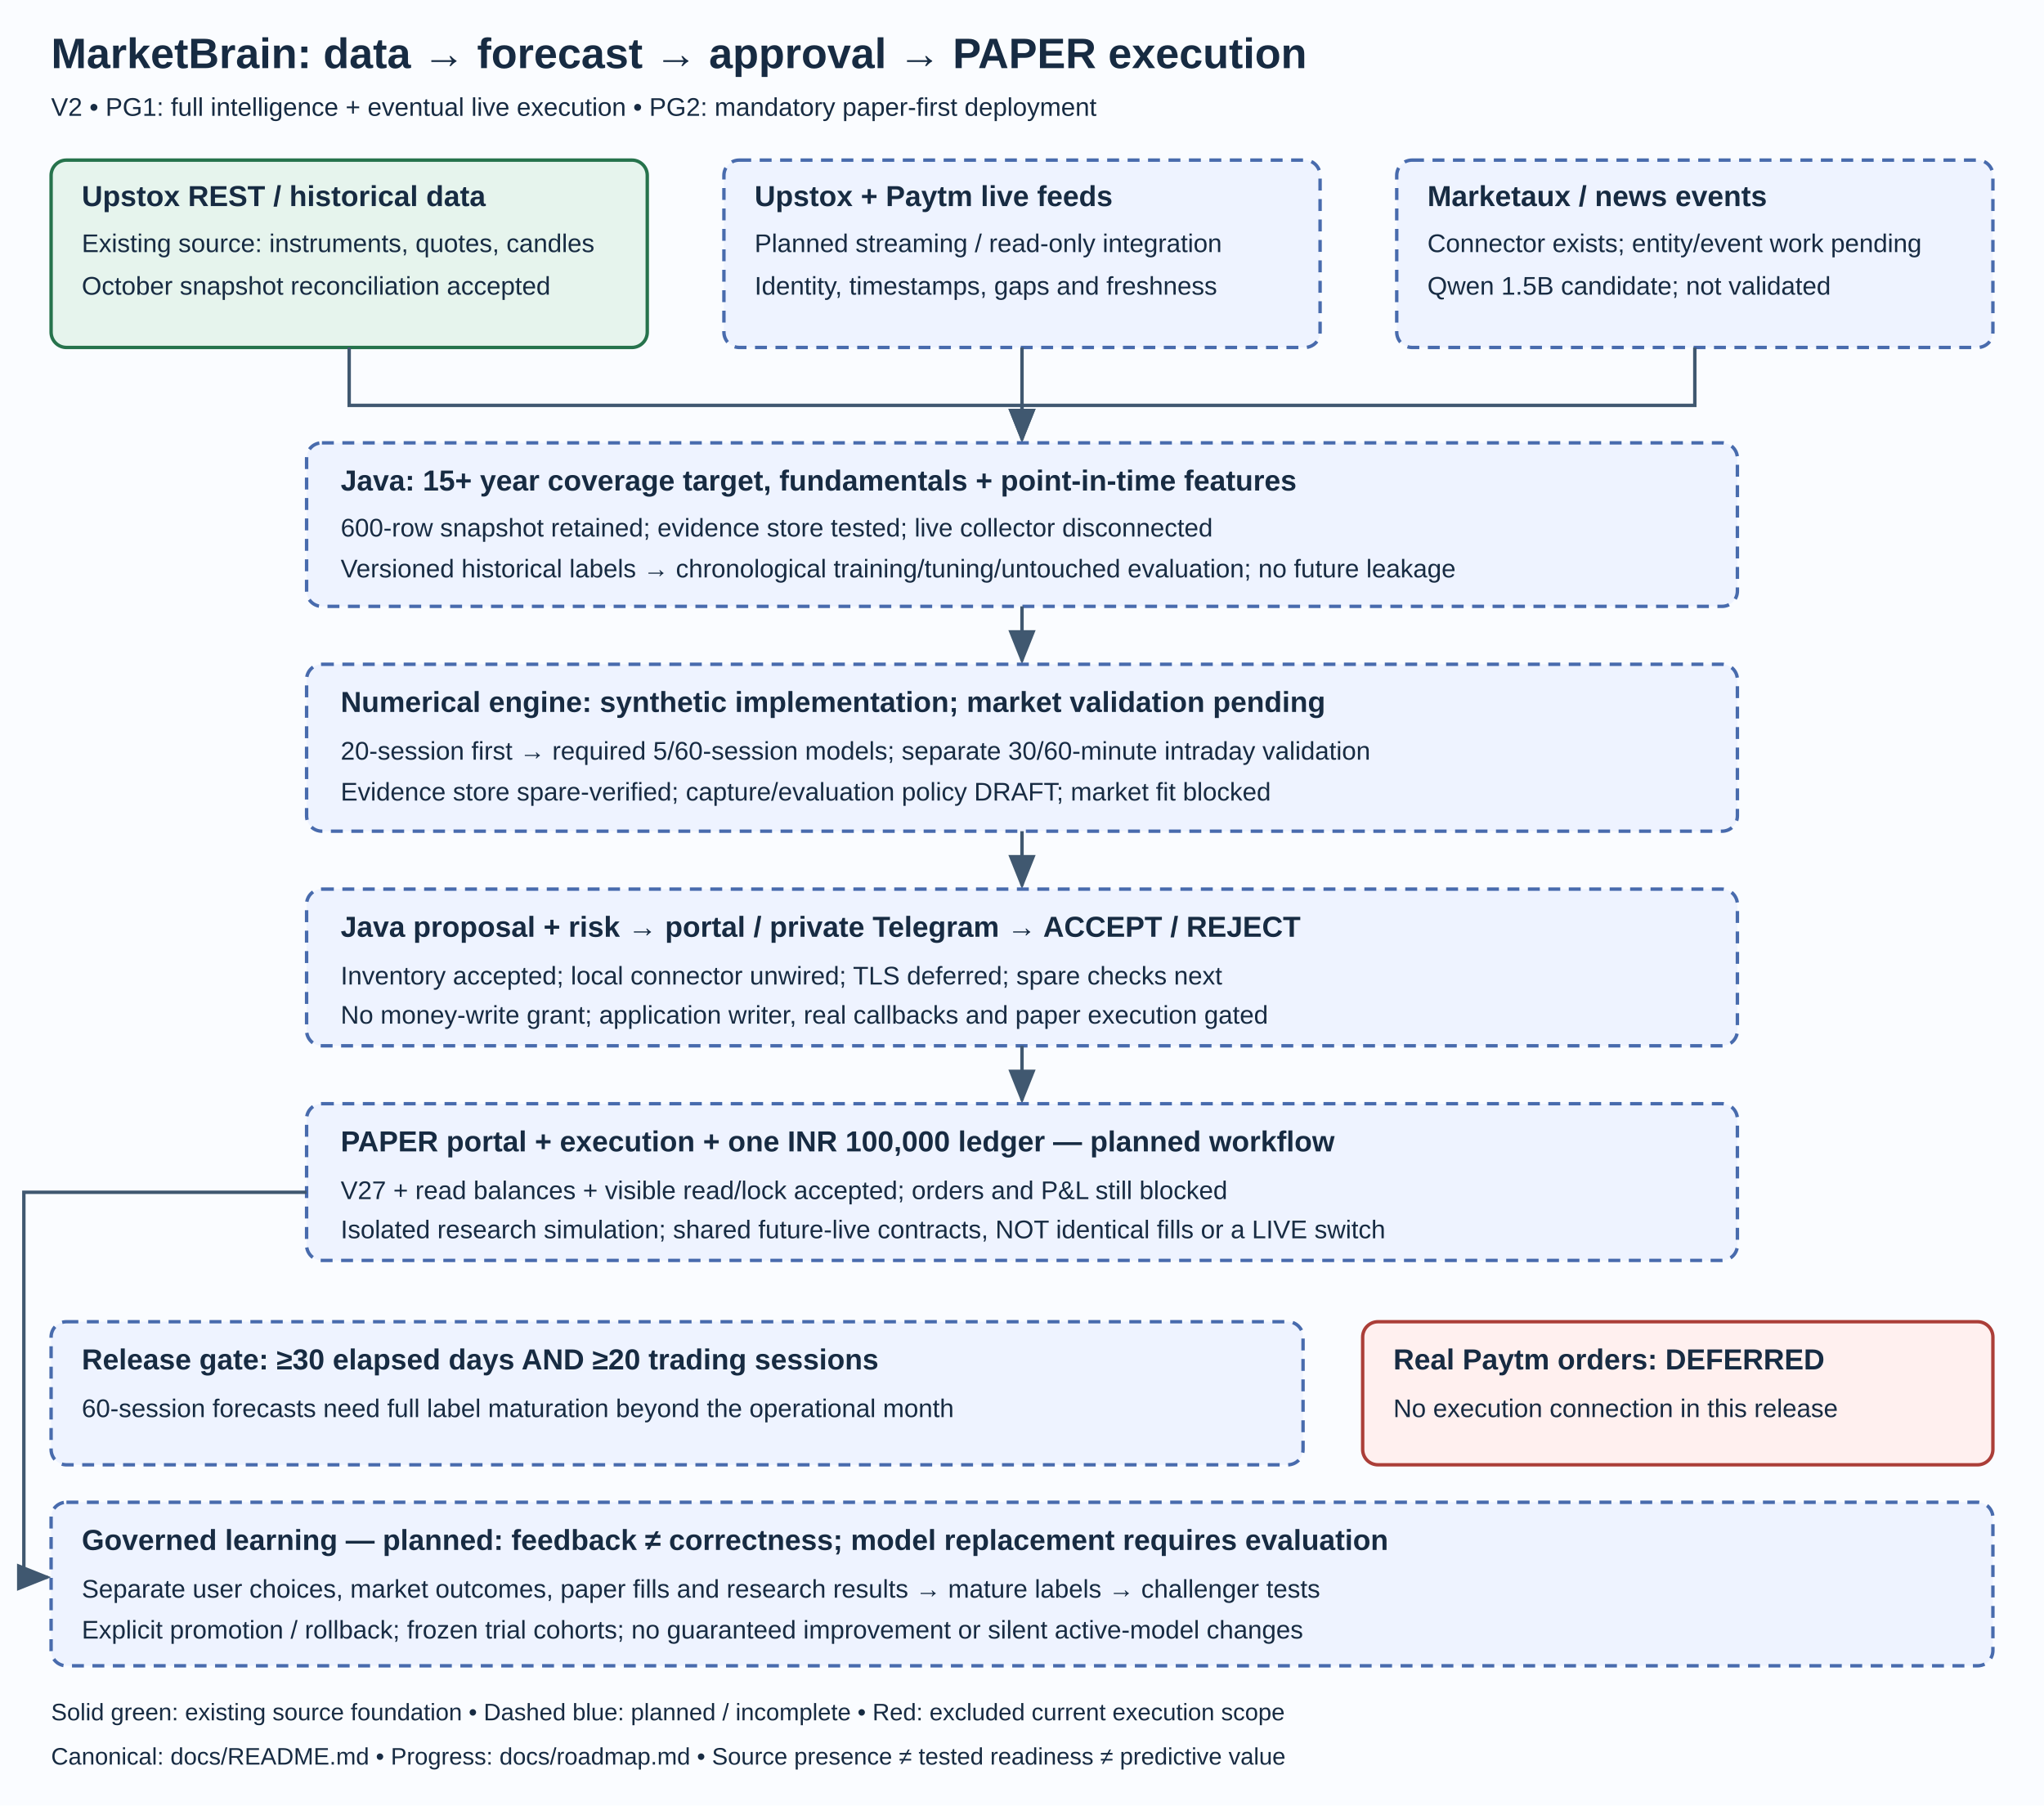
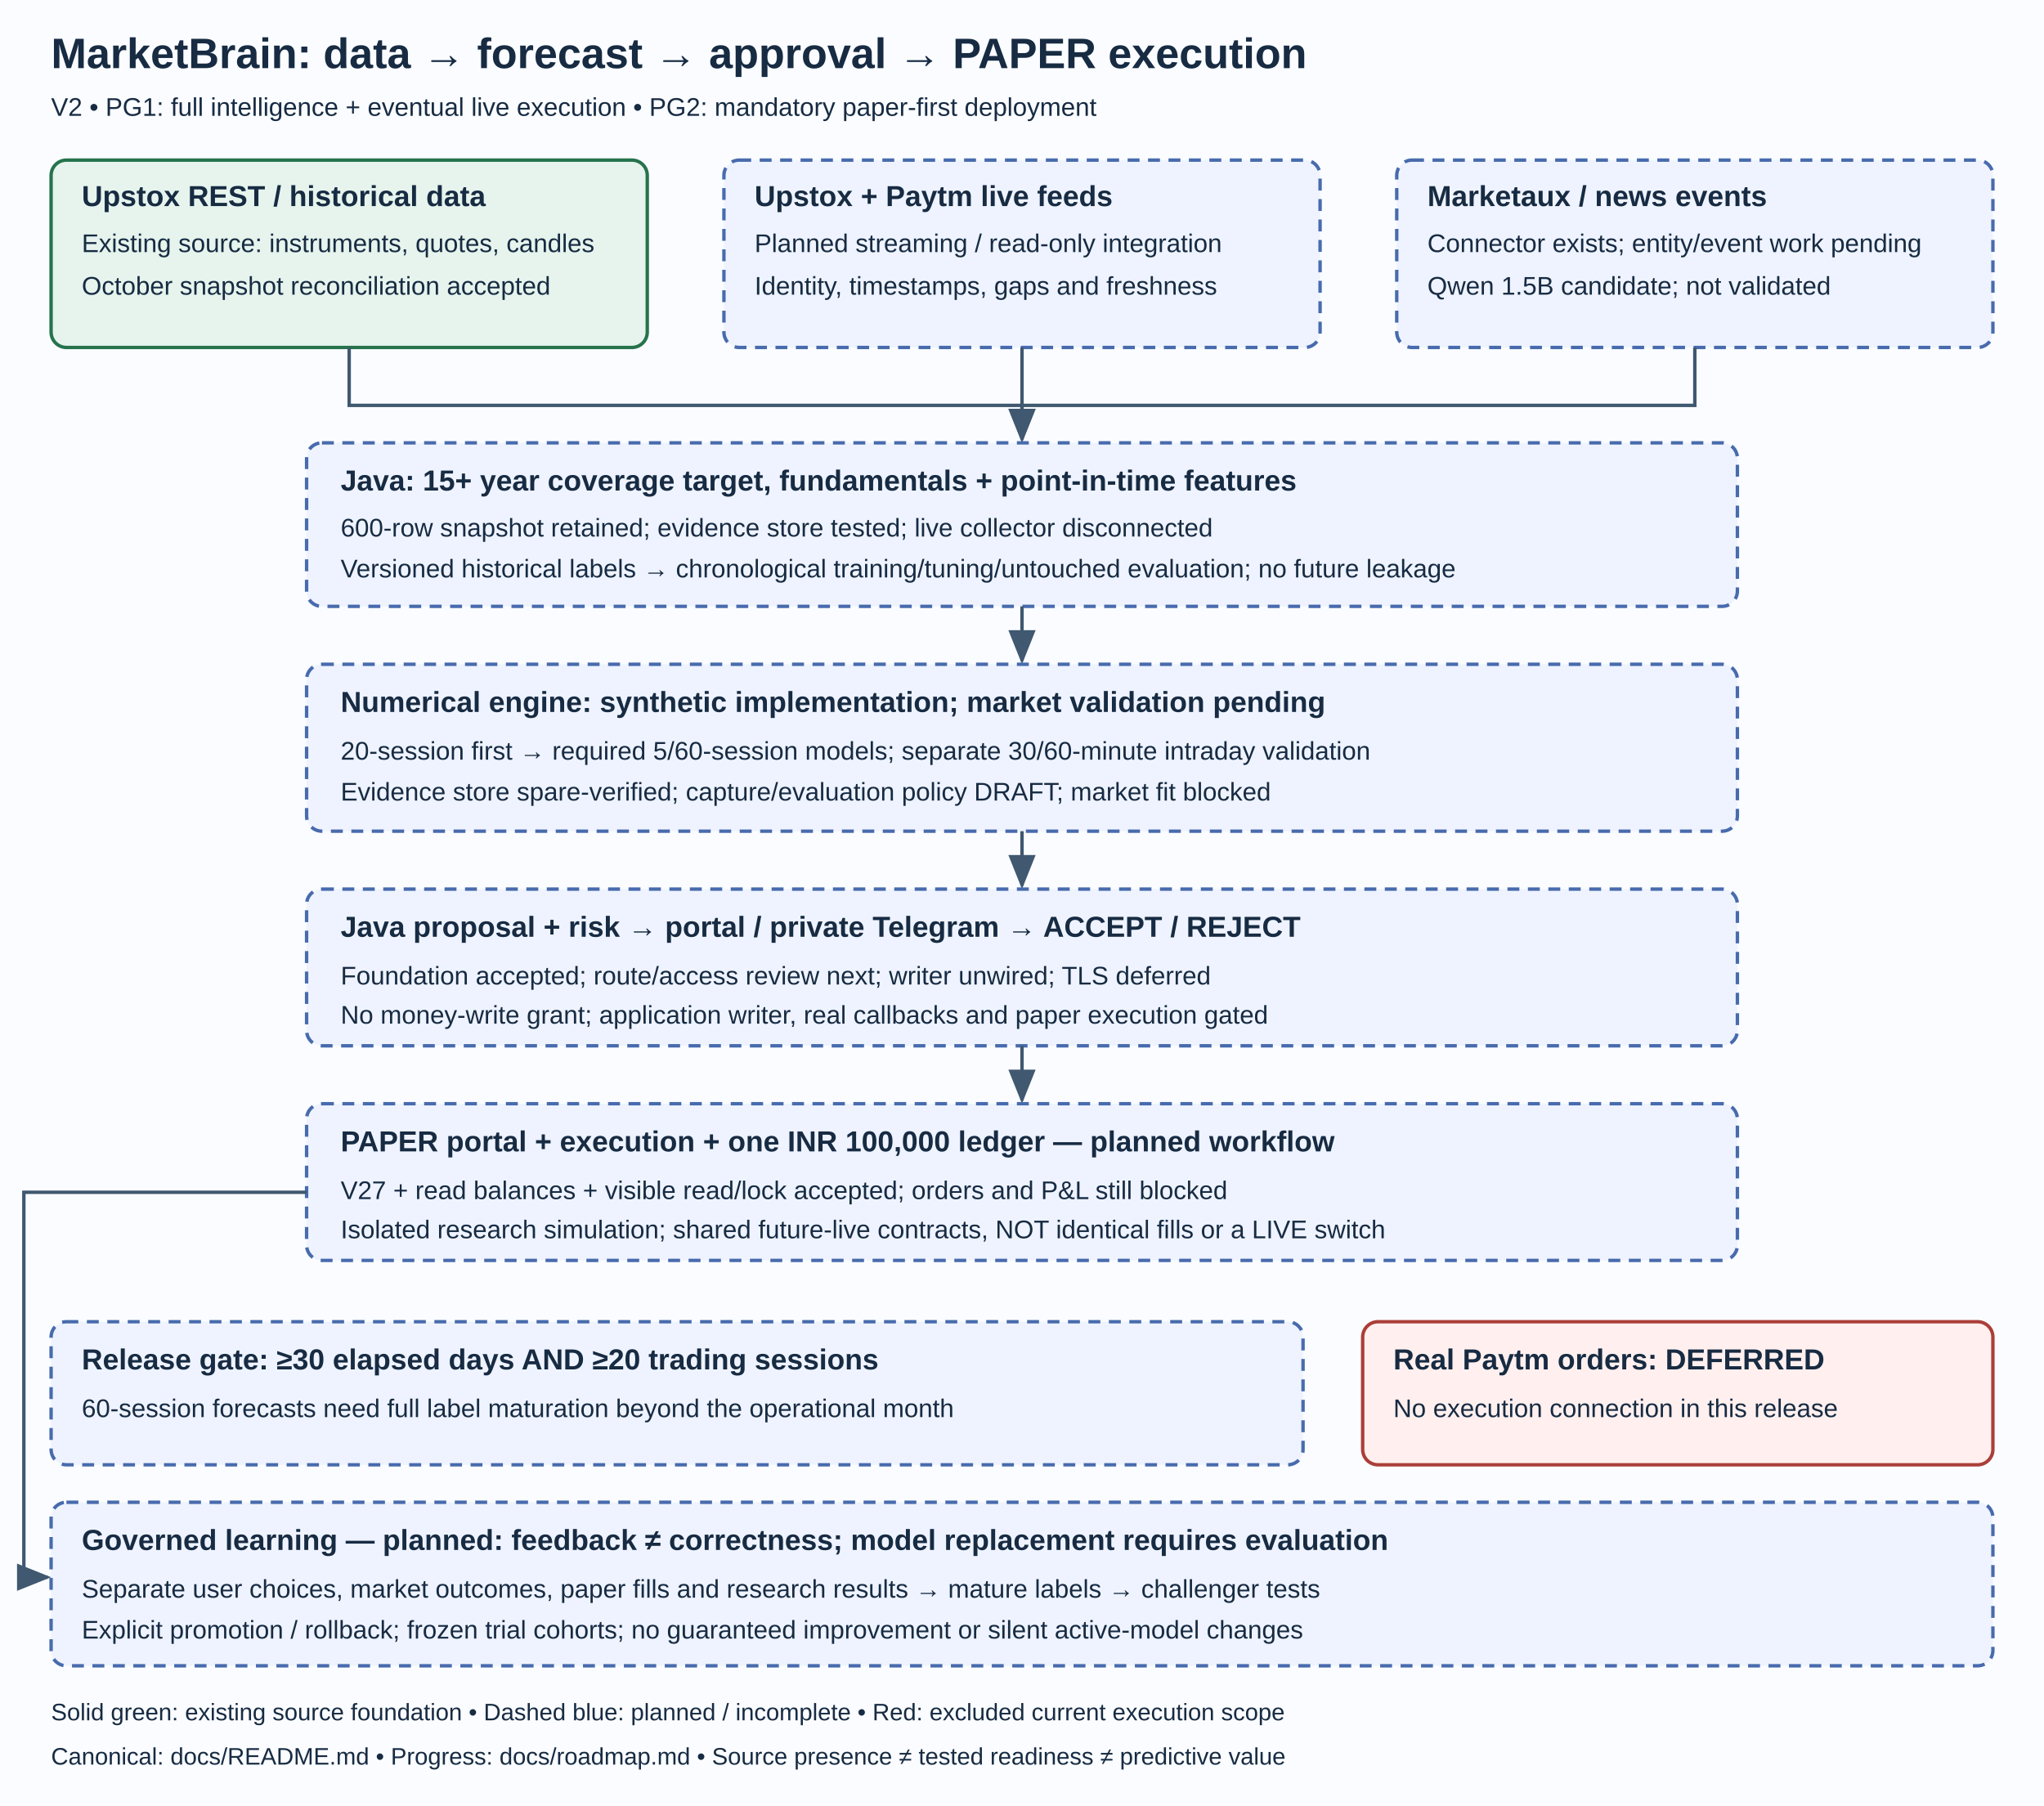
<svg xmlns="http://www.w3.org/2000/svg" width="1200" height="1060" viewBox="0 0 1200 1060" role="img" aria-labelledby="title desc">
  <defs>
    <marker id="arrow" markerWidth="10" markerHeight="8" refX="9" refY="4" orient="auto">
      <path d="M0,0 L10,4 L0,8 Z" fill="#405870" />
    </marker>
    <style>
      text { font-family: Arial, sans-serif; fill: #172b42; }
      .heading { font-size: 25px; font-weight: bold; }
      .label { font-size: 17px; font-weight: bold; }
      .body { font-size: 15px; }
      .small { font-size: 14px; }
      .existing { fill: #e6f4ed; stroke: #26734c; stroke-width: 2; }
      .planned { fill: #eef3ff; stroke: #486bad; stroke-width: 2; stroke-dasharray: 7 5; }
      .blocked { fill: #fff0ef; stroke: #ab3e38; stroke-width: 2; }
      .line { fill: none; stroke: #405870; stroke-width: 2; marker-end: url(#arrow); }
    </style>
  </defs>
  <rect width="1200" height="1060" fill="#fafcff" />
  <text x="30" y="40" class="heading">MarketBrain: data → forecast → approval → PAPER execution</text>
  <text x="30" y="68" class="body">V2 • PG1: full intelligence + eventual live execution • PG2: mandatory paper-first deployment</text>
  <rect x="30" y="94" width="350" height="110" rx="9" class="existing" />
  <text x="48" y="121" class="label">Upstox REST / historical data</text>
  <text x="48" y="148" class="body">Existing source: instruments, quotes, candles</text>
  <text x="48" y="173" class="body">October snapshot reconciliation accepted</text>
  <rect x="425" y="94" width="350" height="110" rx="9" class="planned" />
  <text x="443" y="121" class="label">Upstox + Paytm live feeds</text>
  <text x="443" y="148" class="body">Planned streaming / read-only integration</text>
  <text x="443" y="173" class="body">Identity, timestamps, gaps and freshness</text>
  <rect x="820" y="94" width="350" height="110" rx="9" class="planned" />
  <text x="838" y="121" class="label">Marketaux / news events</text>
  <text x="838" y="148" class="body">Connector exists; entity/event work pending</text>
  <text x="838" y="173" class="body">Qwen 1.5B candidate; not validated</text>
  <path d="M205 204 V238 H600 V258" class="line" />
  <path d="M600 204 V258" class="line" />
  <path d="M995 204 V238 H600" fill="none" stroke="#405870" stroke-width="2" />
  <rect x="180" y="260" width="840" height="96" rx="9" class="planned" />
  <text x="200" y="288" class="label">Java: 15+ year coverage target, fundamentals + point-in-time features</text>
  <text x="200" y="315" class="body">600-row snapshot retained; evidence store tested; live collector disconnected</text>
  <text x="200" y="339" class="body">Versioned historical labels → chronological training/tuning/untouched evaluation; no future leakage</text>
  <path d="M600 356 V388" class="line" />
  <rect x="180" y="390" width="840" height="98" rx="9" class="planned" />
  <text x="200" y="418" class="label">Numerical engine: synthetic implementation; market validation pending</text>
  <text x="200" y="446" class="body">20-session first → required 5/60-session models; separate 30/60-minute intraday validation</text>
  <text x="200" y="470" class="body">Evidence store spare-verified; capture/evaluation policy DRAFT; market fit blocked</text>
  <path d="M600 488 V520" class="line" />
  <rect x="180" y="522" width="840" height="92" rx="9" class="planned" />
  <text x="200" y="550" class="label">Java proposal + risk → portal / private Telegram → ACCEPT / REJECT</text>
-   <text x="200" y="578" class="body">Inventory accepted; local connector unwired; TLS deferred; spare checks next</text>
+   <text x="200" y="578" class="body">Foundation accepted; route/access review next; writer unwired; TLS deferred</text>
  <text x="200" y="601" class="body">No money-write grant; application writer, real callbacks and paper execution gated</text>
  <path d="M600 614 V646" class="line" />
  <rect x="180" y="648" width="840" height="92" rx="9" class="planned" />
  <text x="200" y="676" class="label">PAPER portal + execution + one INR 100,000 ledger — planned workflow</text>
  <text x="200" y="704" class="body">V27 + read balances + visible read/lock accepted; orders and P&amp;L still blocked</text>
  <text x="200" y="727" class="body">Isolated research simulation; shared future-live contracts, NOT identical fills or a LIVE switch</text>
  <rect x="30" y="776" width="735" height="84" rx="9" class="planned" />
  <text x="48" y="804" class="label">Release gate: ≥30 elapsed days AND ≥20 trading sessions</text>
  <text x="48" y="832" class="body">60-session forecasts need full label maturation beyond the operational month</text>
  <rect x="800" y="776" width="370" height="84" rx="9" class="blocked" />
  <text x="818" y="804" class="label">Real Paytm orders: DEFERRED</text>
  <text x="818" y="832" class="body">No execution connection in this release</text>
  <path d="M180 700 H14 V926 H28" class="line" />
  <rect x="30" y="882" width="1140" height="96" rx="9" class="planned" />
  <text x="48" y="910" class="label">Governed learning — planned: feedback ≠ correctness; model replacement requires evaluation</text>
  <text x="48" y="938" class="body">Separate user choices, market outcomes, paper fills and research results → mature labels → challenger tests</text>
  <text x="48" y="962" class="body">Explicit promotion / rollback; frozen trial cohorts; no guaranteed improvement or silent active-model changes</text>
  <text x="30" y="1010" class="small">Solid green: existing source foundation • Dashed blue: planned / incomplete • Red: excluded current execution scope</text>
  <text x="30" y="1036" class="small">Canonical: docs/README.md • Progress: docs/roadmap.md • Source presence ≠ tested readiness ≠ predictive value</text>
</svg>
